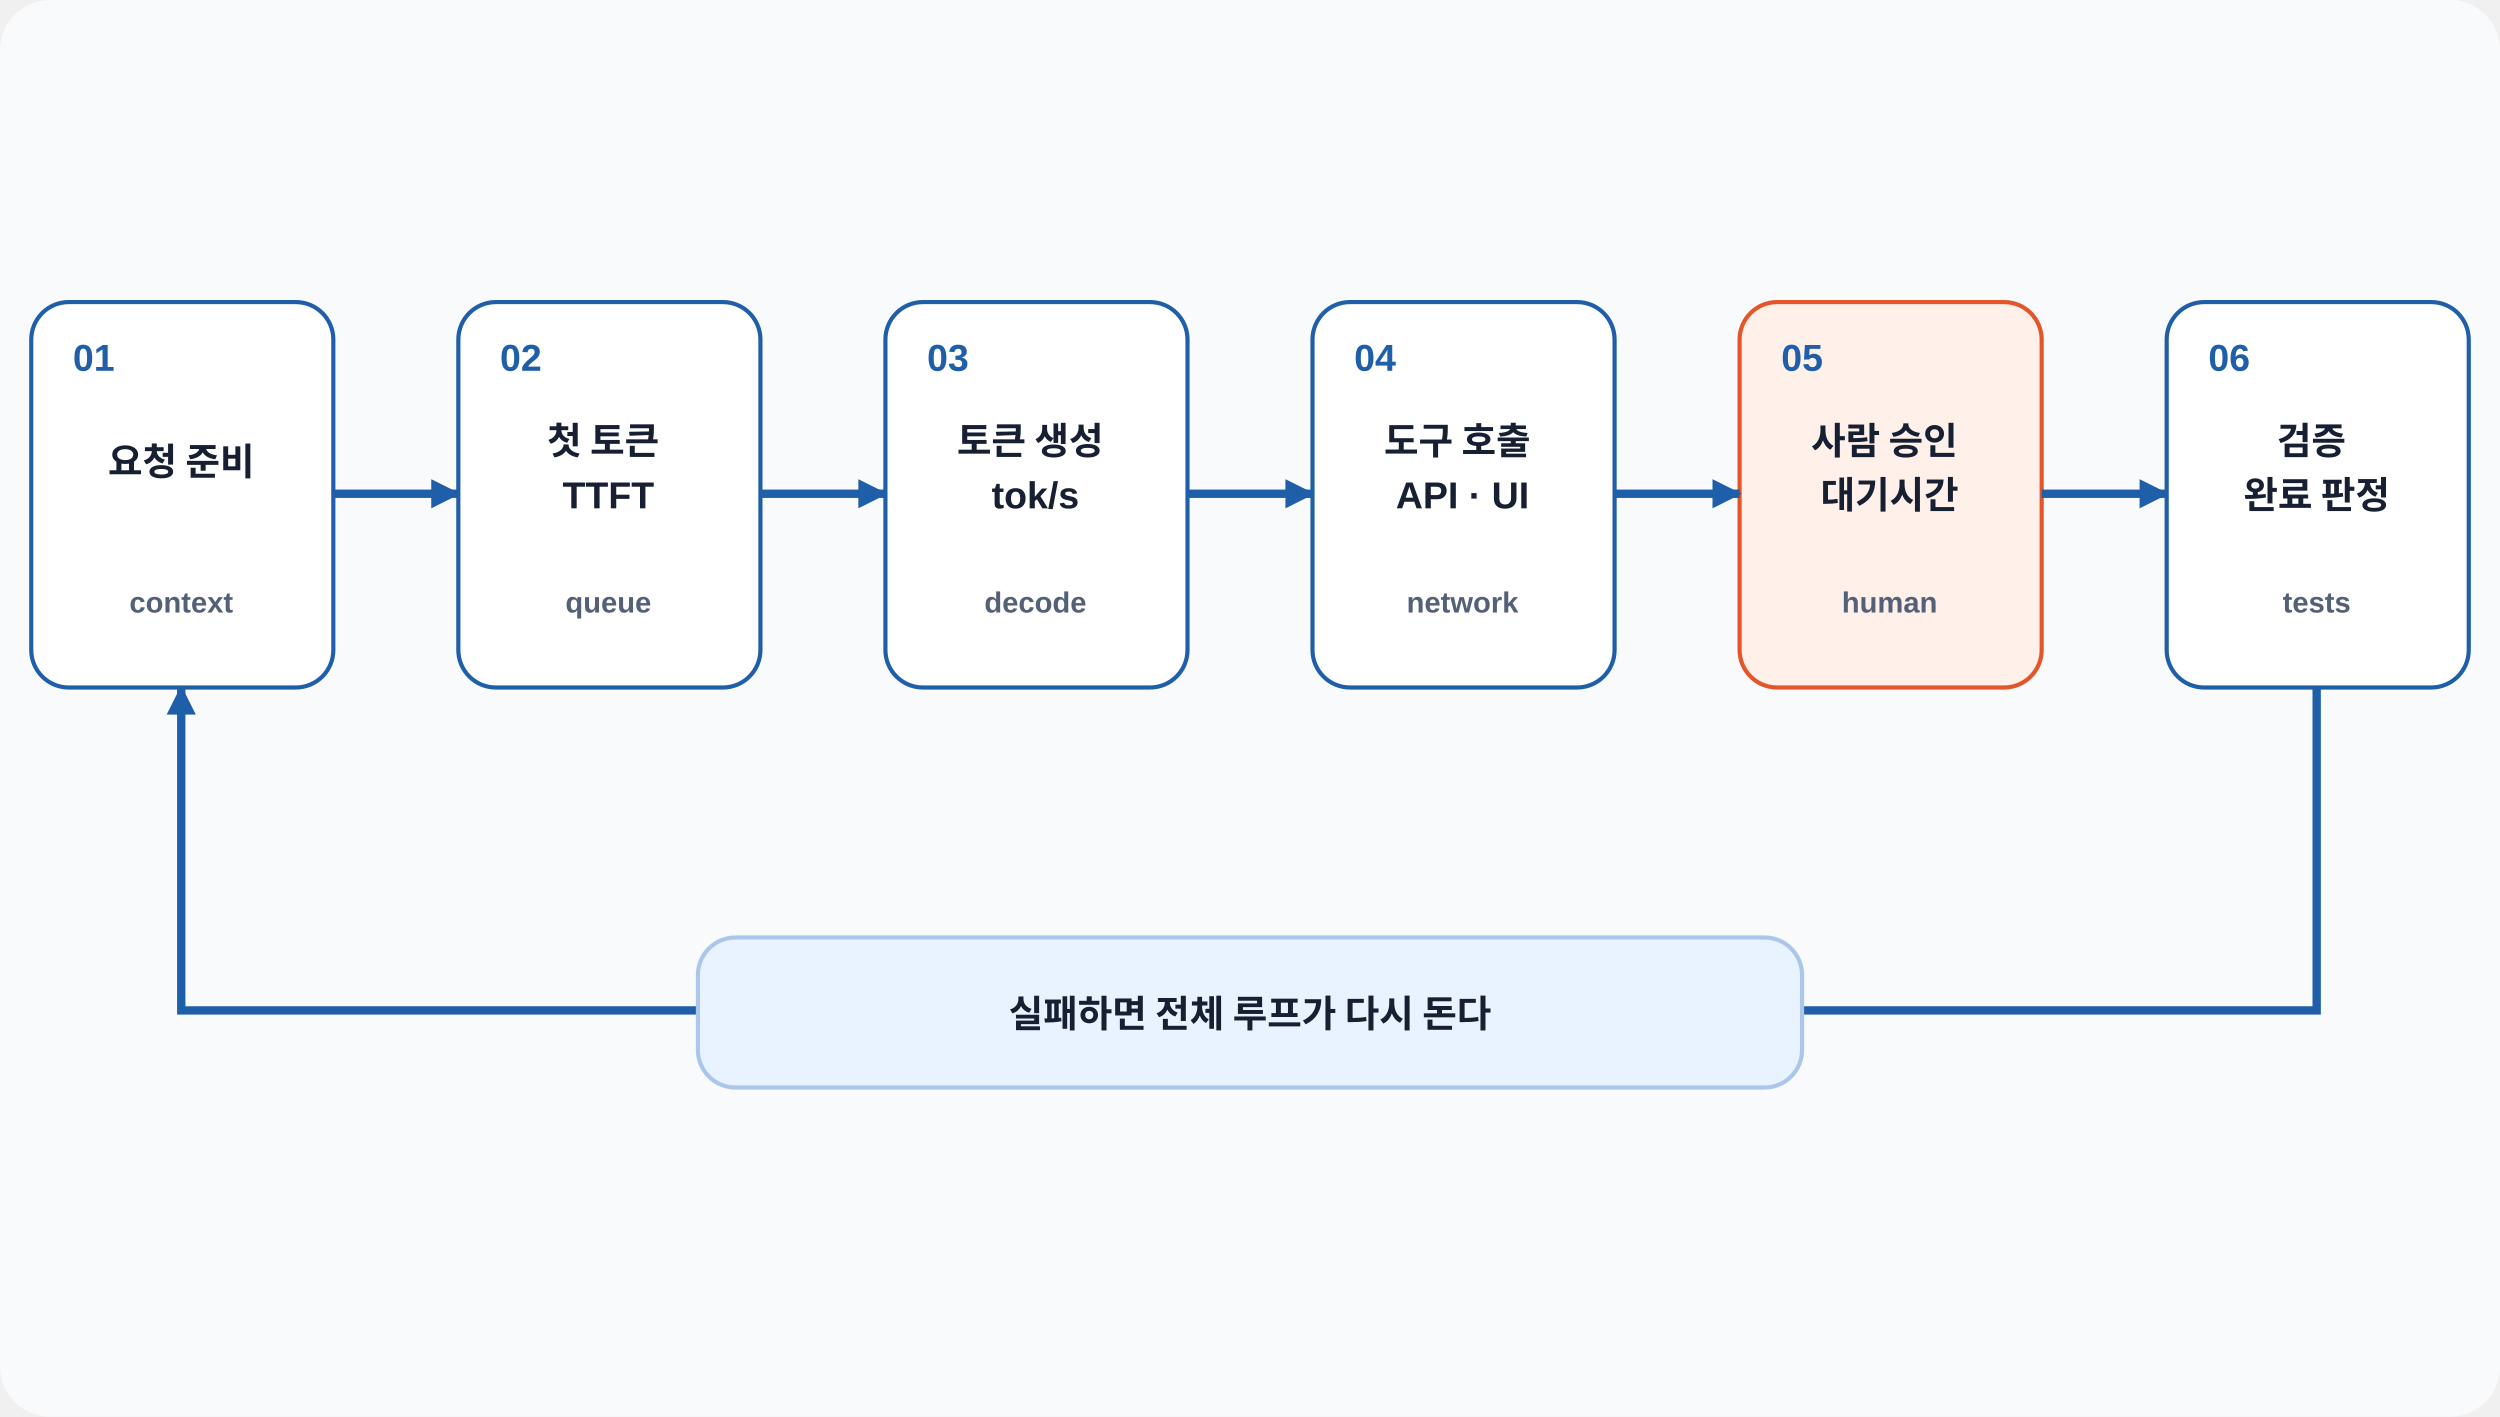
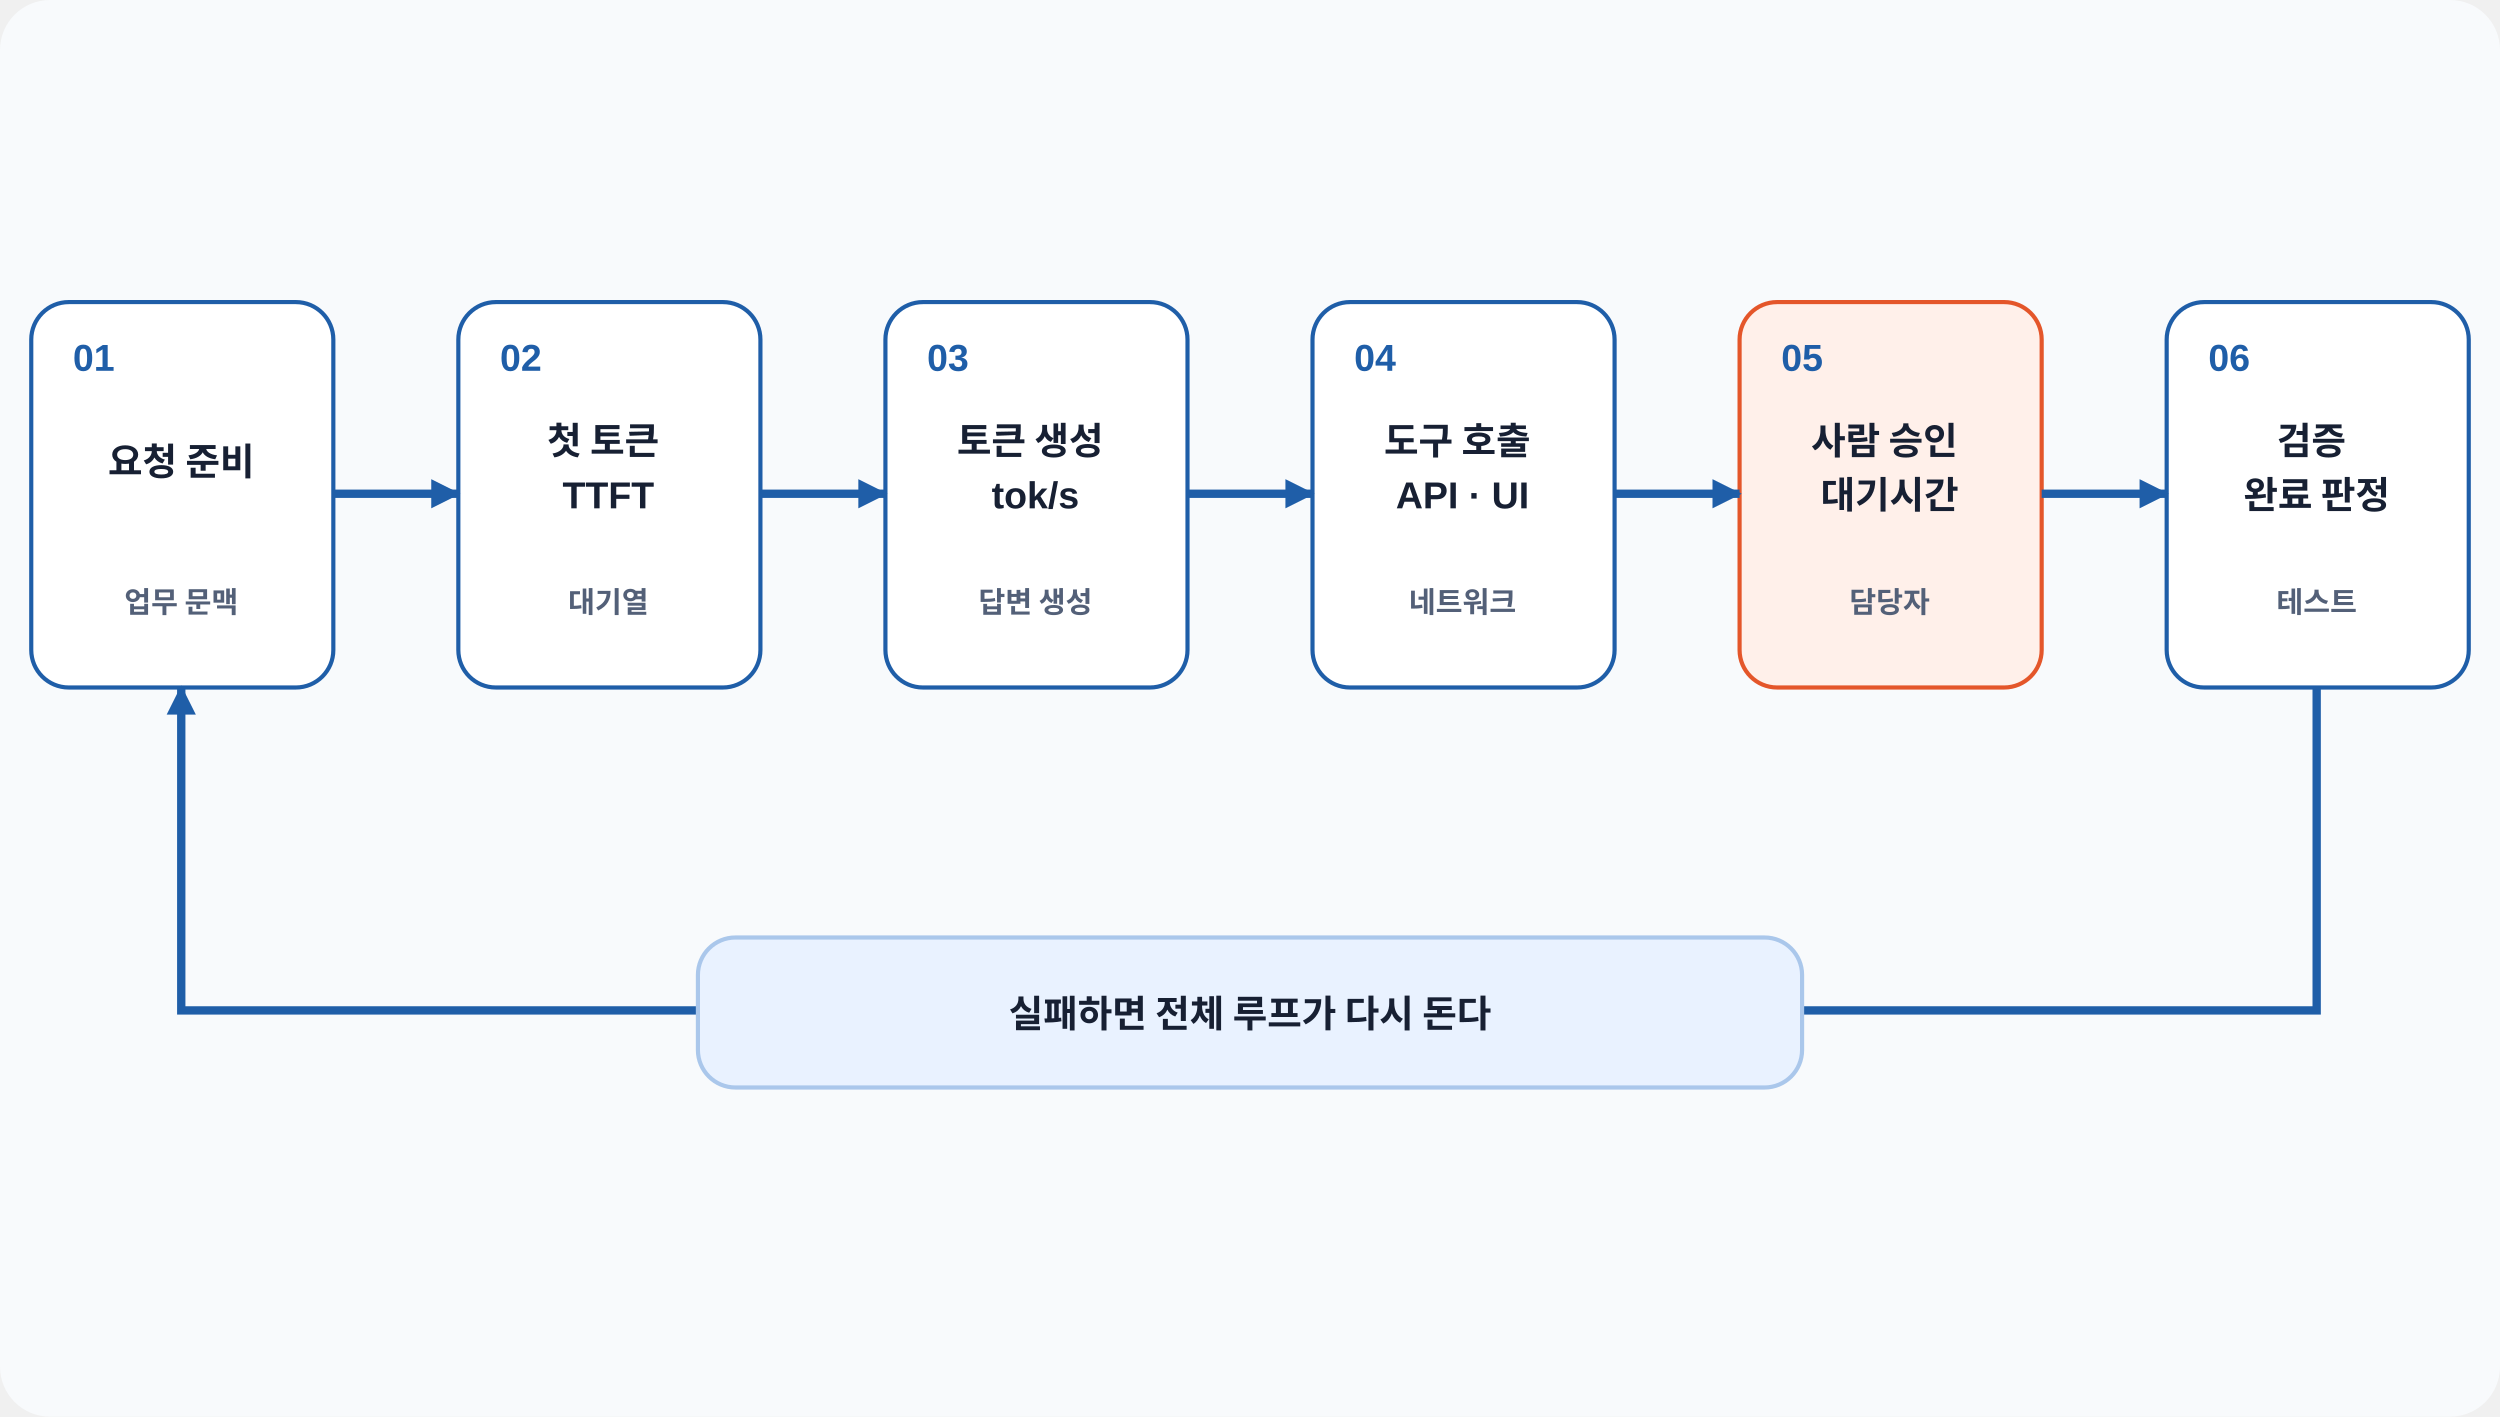
<svg xmlns="http://www.w3.org/2000/svg" viewBox="0 0 1200 680" role="img">
  <defs>
    <marker id="arrow" markerWidth="14" markerHeight="14" refX="13" refY="7" orient="auto" markerUnits="userSpaceOnUse">
      <path d="M0 0L14 7L0 14Z" fill="#1f5ea8" />
    </marker>
  </defs>
  <style>.bg{fill:#f8fafc}.node{fill:#fff;stroke:#1f5ea8;stroke-width:2}.node2{fill:#fff0ea;stroke:#e4562a;stroke-width:2}.num{font-family:Arial,sans-serif;font-size:18px;font-weight:900;fill:#1f5ea8}.t{font-family:Arial,'Noto Sans KR',sans-serif;font-size:18px;font-weight:800;fill:#172033}.s{font-family:Arial,'Noto Sans KR',sans-serif;font-size:14px;font-weight:650;fill:#536078}.band{fill:#e9f2ff;stroke:#aac7eb;stroke-width:2}.line{stroke:#1f5ea8;stroke-width:4;fill:none}</style>
  <rect class="bg" width="1200" height="680" rx="24" />
  <g>
    <rect class="node" x="15" y="145" width="145" height="185" rx="18" />
    <rect class="node" x="220" y="145" width="145" height="185" rx="18" />
    <rect class="node" x="425" y="145" width="145" height="185" rx="18" />
    <rect class="node" x="630" y="145" width="145" height="185" rx="18" />
    <rect class="node2" x="835" y="145" width="145" height="185" rx="18" />
    <rect class="node" x="1040" y="145" width="145" height="185" rx="18" />
  </g>
  <g class="num">
    <text x="35" y="178">01</text>
    <text x="240" y="178">02</text>
    <text x="445" y="178">03</text>
    <text x="650" y="178">04</text>
    <text x="855" y="178">05</text>
    <text x="1060" y="178">06</text>
  </g>
  <g class="t" text-anchor="middle">
    <text x="87" y="228">요청 준비</text>
    <text x="292" y="218">
      <tspan x="292">첫 토큰</tspan>
      <tspan x="292" dy="26">TTFT</tspan>
    </text>
    <text x="497" y="218">
      <tspan x="497">토큰 생성</tspan>
      <tspan x="497" dy="26">tok/s</tspan>
    </text>
    <text x="702" y="218">
      <tspan x="702">도구 호출</tspan>
      <tspan x="702" dy="26">API · UI</tspan>
    </text>
    <text x="907" y="218">
      <tspan x="907">사람 승인</tspan>
      <tspan x="907" dy="26">대기시간</tspan>
    </text>
    <text x="1112" y="218">
      <tspan x="1112">검증</tspan>
      <tspan x="1112" dy="26">완료 판정</tspan>
    </text>
  </g>
  <g class="s" text-anchor="middle">
-     <text x="87" y="294">context</text>
-     <text x="292" y="294">queue</text>
-     <text x="497" y="294">decode</text>
-     <text x="702" y="294">network</text>
-     <text x="907" y="294">human</text>
-     <text x="1112" y="294">tests</text>
+     <text x="87" y="294">업무 문맥</text>
+     <text x="292" y="294">대기열</text>
+     <text x="497" y="294">답변 생성</text>
+     <text x="702" y="294">네트워크</text>
+     <text x="907" y="294">담당자</text>
+     <text x="1112" y="294">테스트</text>
  </g>
  <g class="line">
    <line data-connector="true" marker-end="url(#arrow)" x1="160" y1="237" x2="220" y2="237" />
    <line data-connector="true" marker-end="url(#arrow)" x1="365" y1="237" x2="425" y2="237" />
    <line data-connector="true" marker-end="url(#arrow)" x1="570" y1="237" x2="630" y2="237" />
    <line data-connector="true" marker-end="url(#arrow)" x1="775" y1="237" x2="835" y2="237" />
    <line data-connector="true" marker-end="url(#arrow)" x1="980" y1="237" x2="1040" y2="237" />
    <polyline data-connector="true" marker-end="url(#arrow)" points="1112,330 1112,485 87,485 87,330" />
  </g>
  <rect class="band" x="335" y="450" width="530" height="72" rx="18" />
  <text class="t" x="600" y="493" text-anchor="middle">실패하면 전체 루프가 다시 돈다</text>
</svg>
